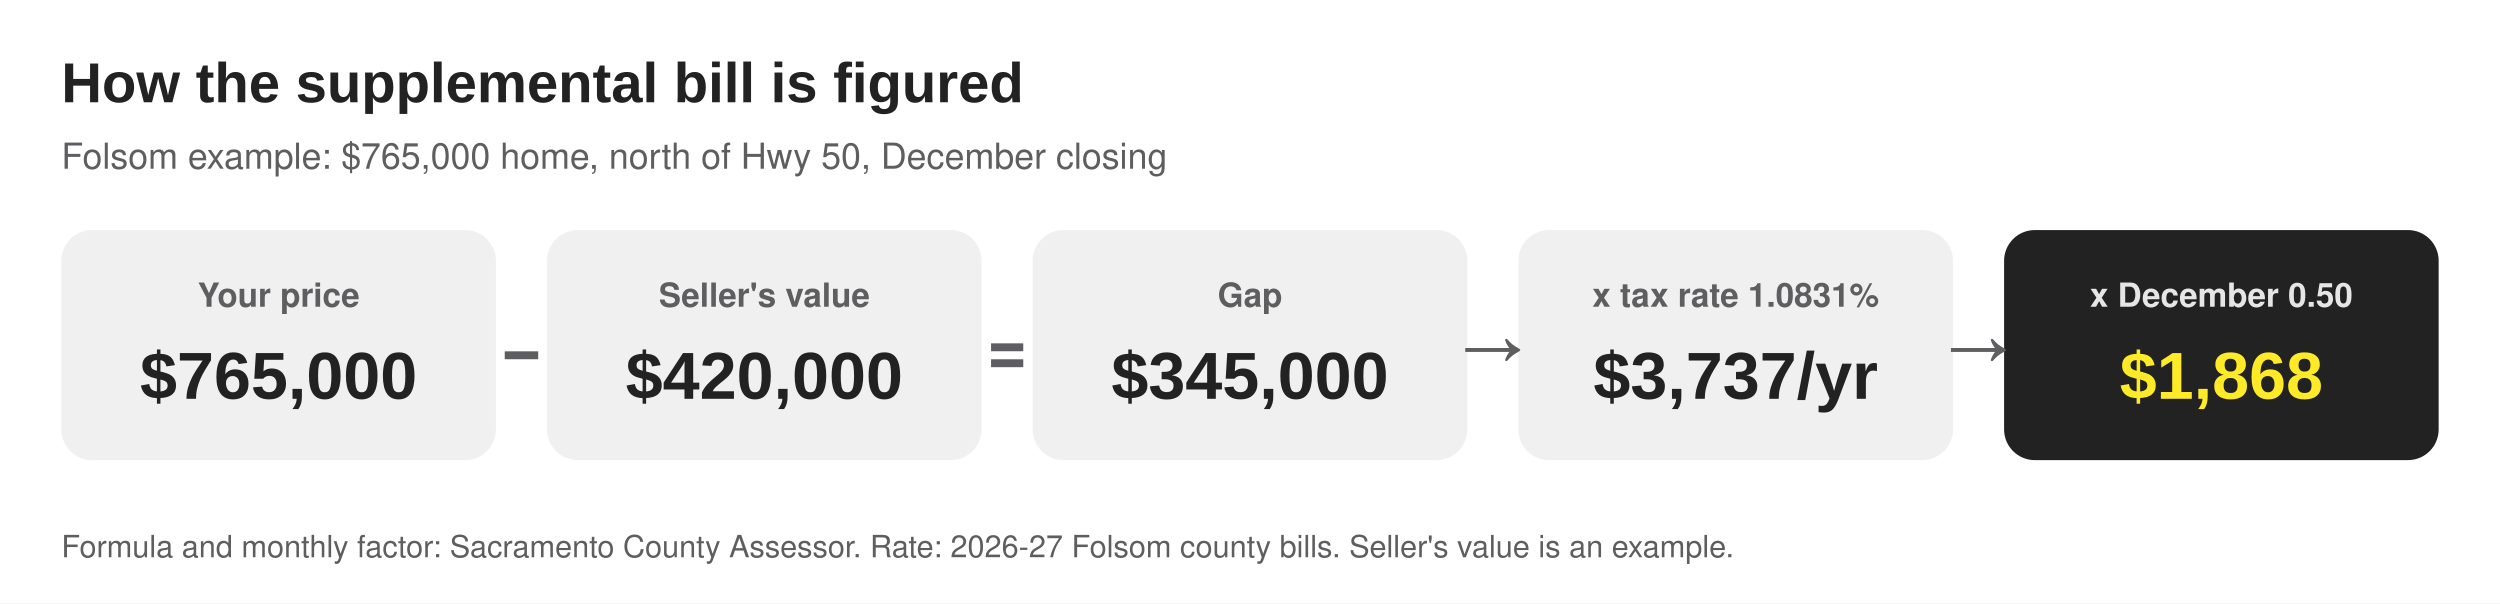
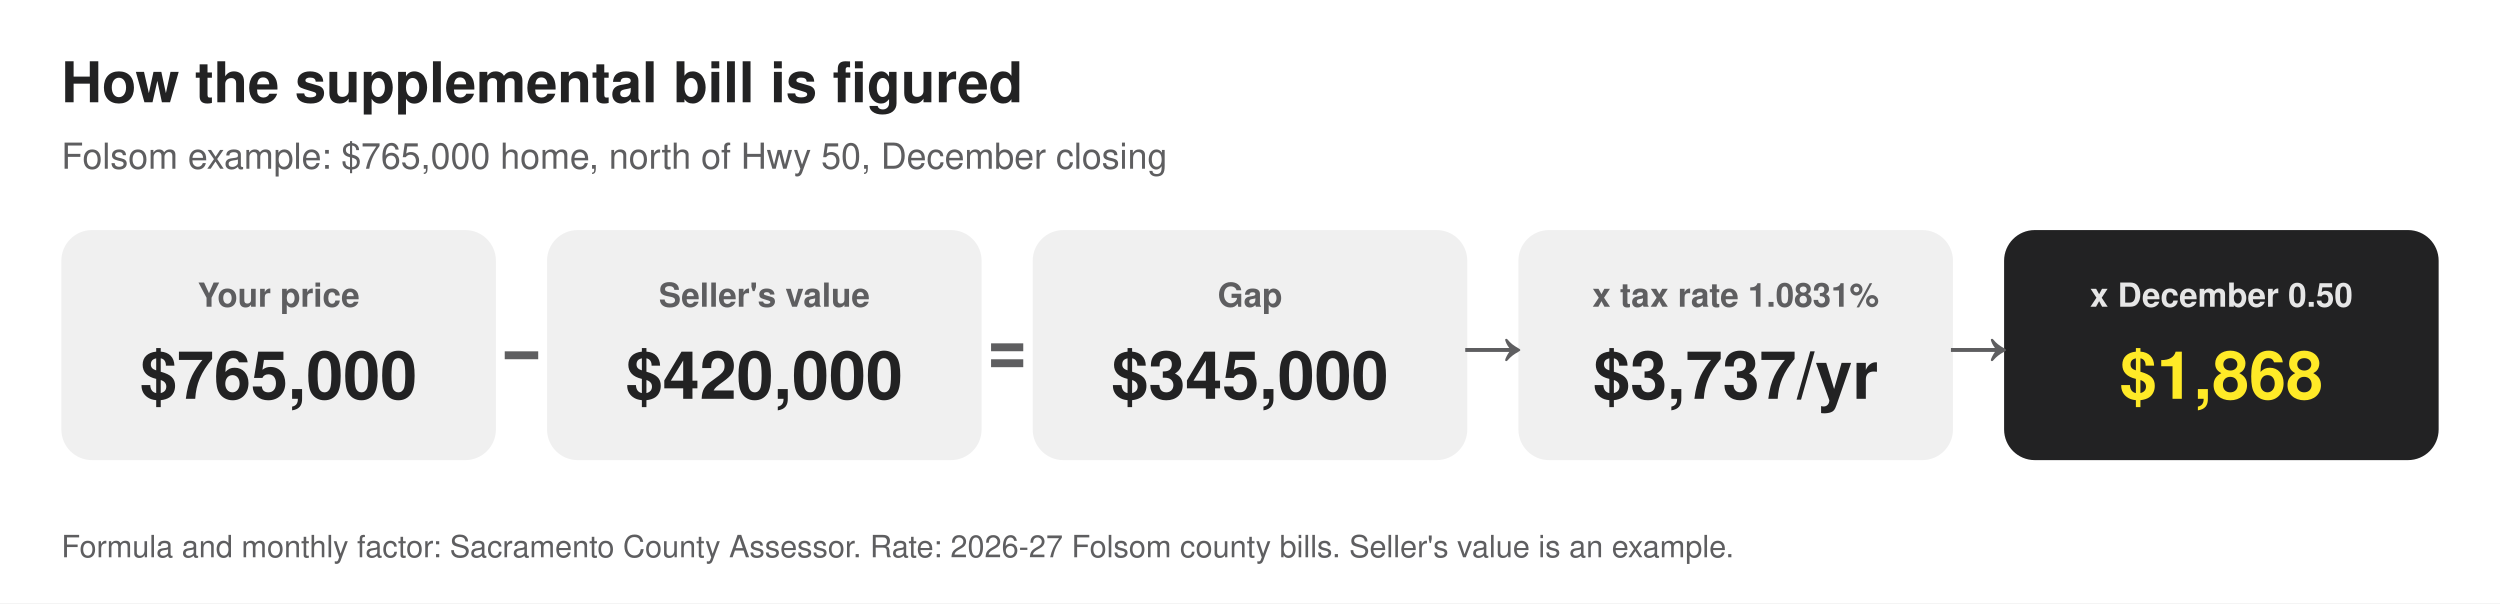
<svg xmlns="http://www.w3.org/2000/svg" viewBox="0 0 978 236" width="978" height="236" role="img" aria-label="Supplemental tax formula: $765,000 minus $420,000 equals $345,000, times 1.0831 percent is $3,737 a year, times 0.50 for a December closing is $1,868">
  <rect width="978" height="236" fill="#fff" />
-   <text x="24" y="40" font-family="Quicksand,Helvetica Neue,Arial,sans-serif" font-size="22" font-weight="700" fill="#222223" text-anchor="start">How the supplemental bill is figured</text>
+   <text x="24" y="40" font-family="Helvetica Neue,Helvetica,Arial,sans-serif" font-size="22" font-weight="700" fill="#222223" text-anchor="start">How the supplemental bill is figured</text>
  <text x="24" y="66" font-family="Helvetica Neue,Helvetica,Arial,sans-serif" font-size="14" font-weight="400" fill="#5E5E60" text-anchor="start">Folsom example: $765,000 home, north of Hwy 50, December closing</text>
  <rect x="24" y="90" width="170" height="90" rx="12" fill="#F0F0F0" />
  <text x="109.0" y="120" font-family="Helvetica Neue,Helvetica,Arial,sans-serif" font-size="13" font-weight="600" fill="#5E5E60" text-anchor="middle">Your price</text>
-   <text x="109.0" y="156" font-family="Quicksand,Helvetica Neue,Arial,sans-serif" font-size="26" font-weight="700" fill="#222223" text-anchor="middle">$765,000</text>
+   <text x="109.0" y="156" font-family="Helvetica Neue,Helvetica,Arial,sans-serif" font-size="26" font-weight="700" fill="#222223" text-anchor="middle">$765,000</text>
  <rect x="214" y="90" width="170" height="90" rx="12" fill="#F0F0F0" />
  <text x="299.0" y="120" font-family="Helvetica Neue,Helvetica,Arial,sans-serif" font-size="13" font-weight="600" fill="#5E5E60" text-anchor="middle">Seller's value</text>
-   <text x="299.0" y="156" font-family="Quicksand,Helvetica Neue,Arial,sans-serif" font-size="26" font-weight="700" fill="#222223" text-anchor="middle">$420,000</text>
+   <text x="299.0" y="156" font-family="Helvetica Neue,Helvetica,Arial,sans-serif" font-size="26" font-weight="700" fill="#222223" text-anchor="middle">$420,000</text>
  <rect x="404" y="90" width="170" height="90" rx="12" fill="#F0F0F0" />
  <text x="489.0" y="120" font-family="Helvetica Neue,Helvetica,Arial,sans-serif" font-size="13" font-weight="600" fill="#5E5E60" text-anchor="middle">Gap</text>
-   <text x="489.0" y="156" font-family="Quicksand,Helvetica Neue,Arial,sans-serif" font-size="26" font-weight="700" fill="#222223" text-anchor="middle">$345,000</text>
+   <text x="489.0" y="156" font-family="Helvetica Neue,Helvetica,Arial,sans-serif" font-size="26" font-weight="700" fill="#222223" text-anchor="middle">$345,000</text>
  <rect x="594" y="90" width="170" height="90" rx="12" fill="#F0F0F0" />
  <text x="679.0" y="120" font-family="Helvetica Neue,Helvetica,Arial,sans-serif" font-size="13" font-weight="600" fill="#5E5E60" text-anchor="middle">x tax rate 1.0831%</text>
-   <text x="679.0" y="156" font-family="Quicksand,Helvetica Neue,Arial,sans-serif" font-size="26" font-weight="700" fill="#222223" text-anchor="middle">$3,737/yr</text>
+   <text x="679.0" y="156" font-family="Helvetica Neue,Helvetica,Arial,sans-serif" font-size="26" font-weight="700" fill="#222223" text-anchor="middle">$3,737/yr</text>
  <rect x="784" y="90" width="170" height="90" rx="12" fill="#222223" />
  <text x="869.0" y="120" font-family="Helvetica Neue,Helvetica,Arial,sans-serif" font-size="13" font-weight="600" fill="#E6E6E6" text-anchor="middle">x December 0.50</text>
-   <text x="869.0" y="156" font-family="Quicksand,Helvetica Neue,Arial,sans-serif" font-size="26" font-weight="700" fill="#ffea27" text-anchor="middle">$1,868</text>
+   <text x="869.0" y="156" font-family="Helvetica Neue,Helvetica,Arial,sans-serif" font-size="26" font-weight="700" fill="#ffea27" text-anchor="middle">$1,868</text>
  <text x="204" y="145" font-family="Helvetica Neue,Helvetica,Arial,sans-serif" font-size="26" font-weight="700" fill="#5E5E60" text-anchor="middle">−</text>
  <text x="394" y="145" font-family="Helvetica Neue,Helvetica,Arial,sans-serif" font-size="26" font-weight="700" fill="#5E5E60" text-anchor="middle">=</text>
  <text x="584" y="145" font-family="Helvetica Neue,Helvetica,Arial,sans-serif" font-size="26" font-weight="700" fill="#5E5E60" text-anchor="middle">→</text>
  <text x="774" y="145" font-family="Helvetica Neue,Helvetica,Arial,sans-serif" font-size="26" font-weight="700" fill="#5E5E60" text-anchor="middle">→</text>
  <text x="24" y="218" font-family="Helvetica Neue,Helvetica,Arial,sans-serif" font-size="12" font-weight="400" fill="#5E5E60" text-anchor="start">Formula and monthly factor: Sacramento County Assessor. Rate: 2026-27 Folsom county bills. Seller's value is an example.</text>
</svg>
